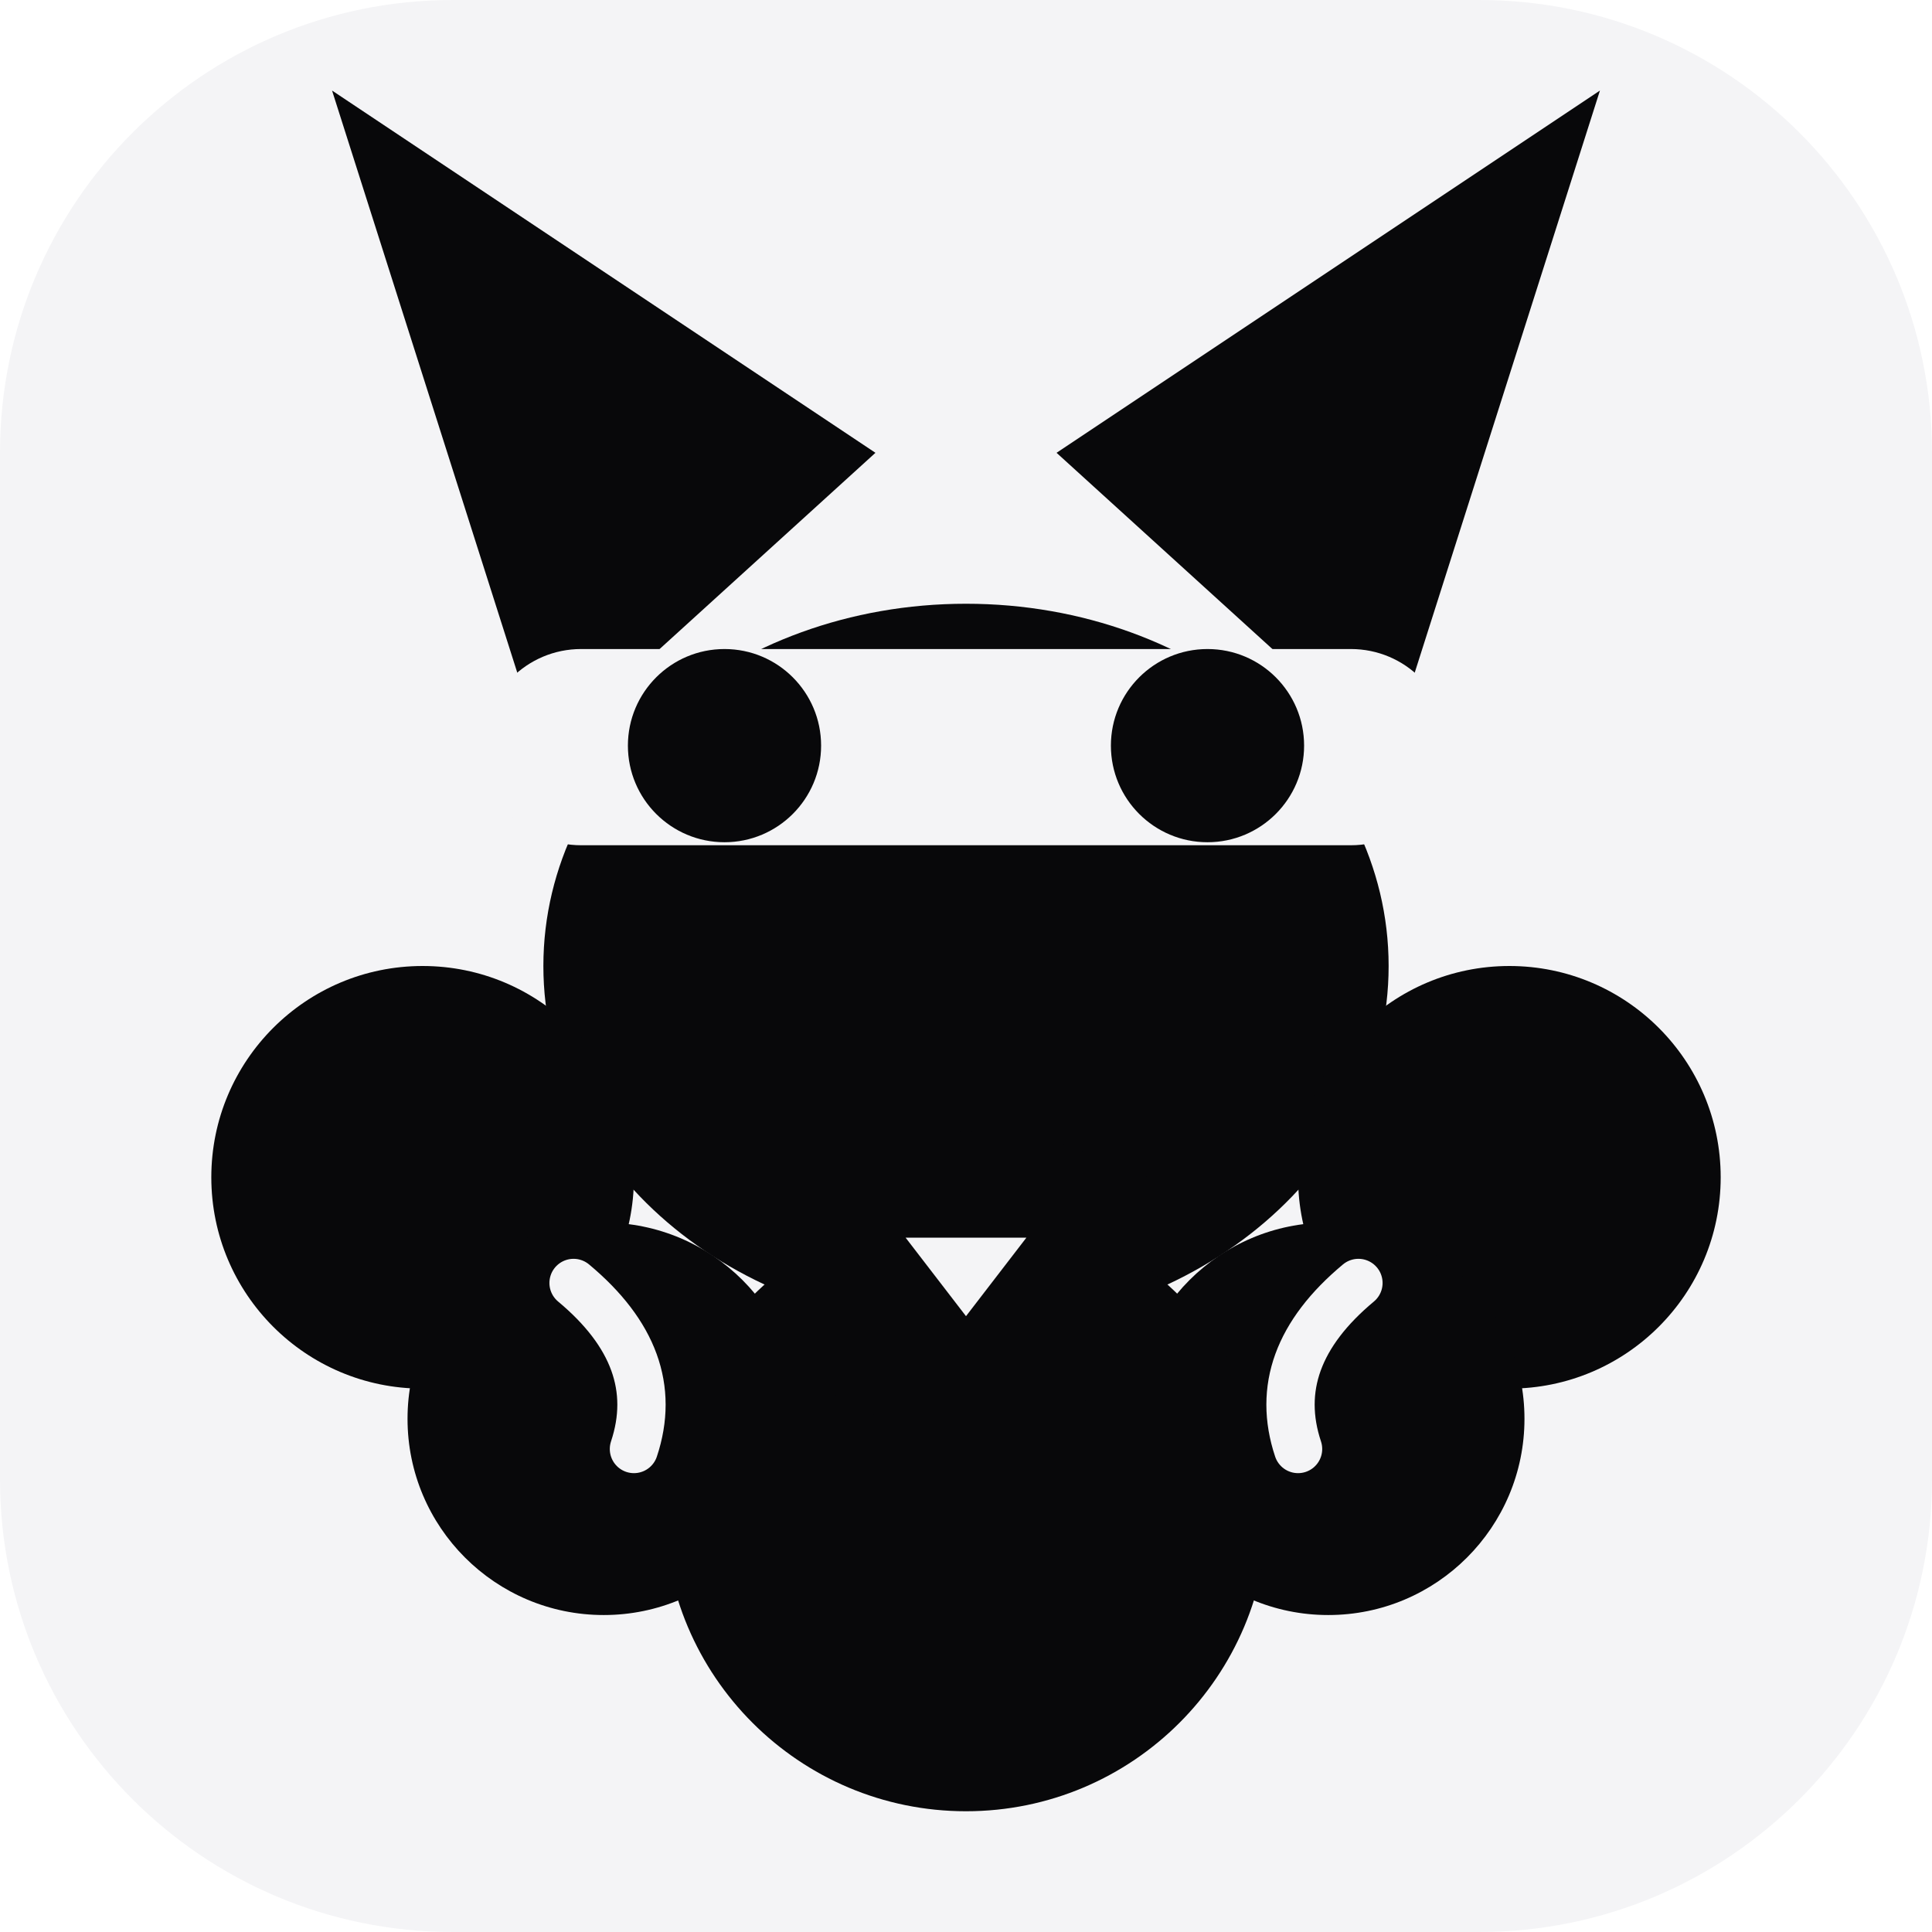
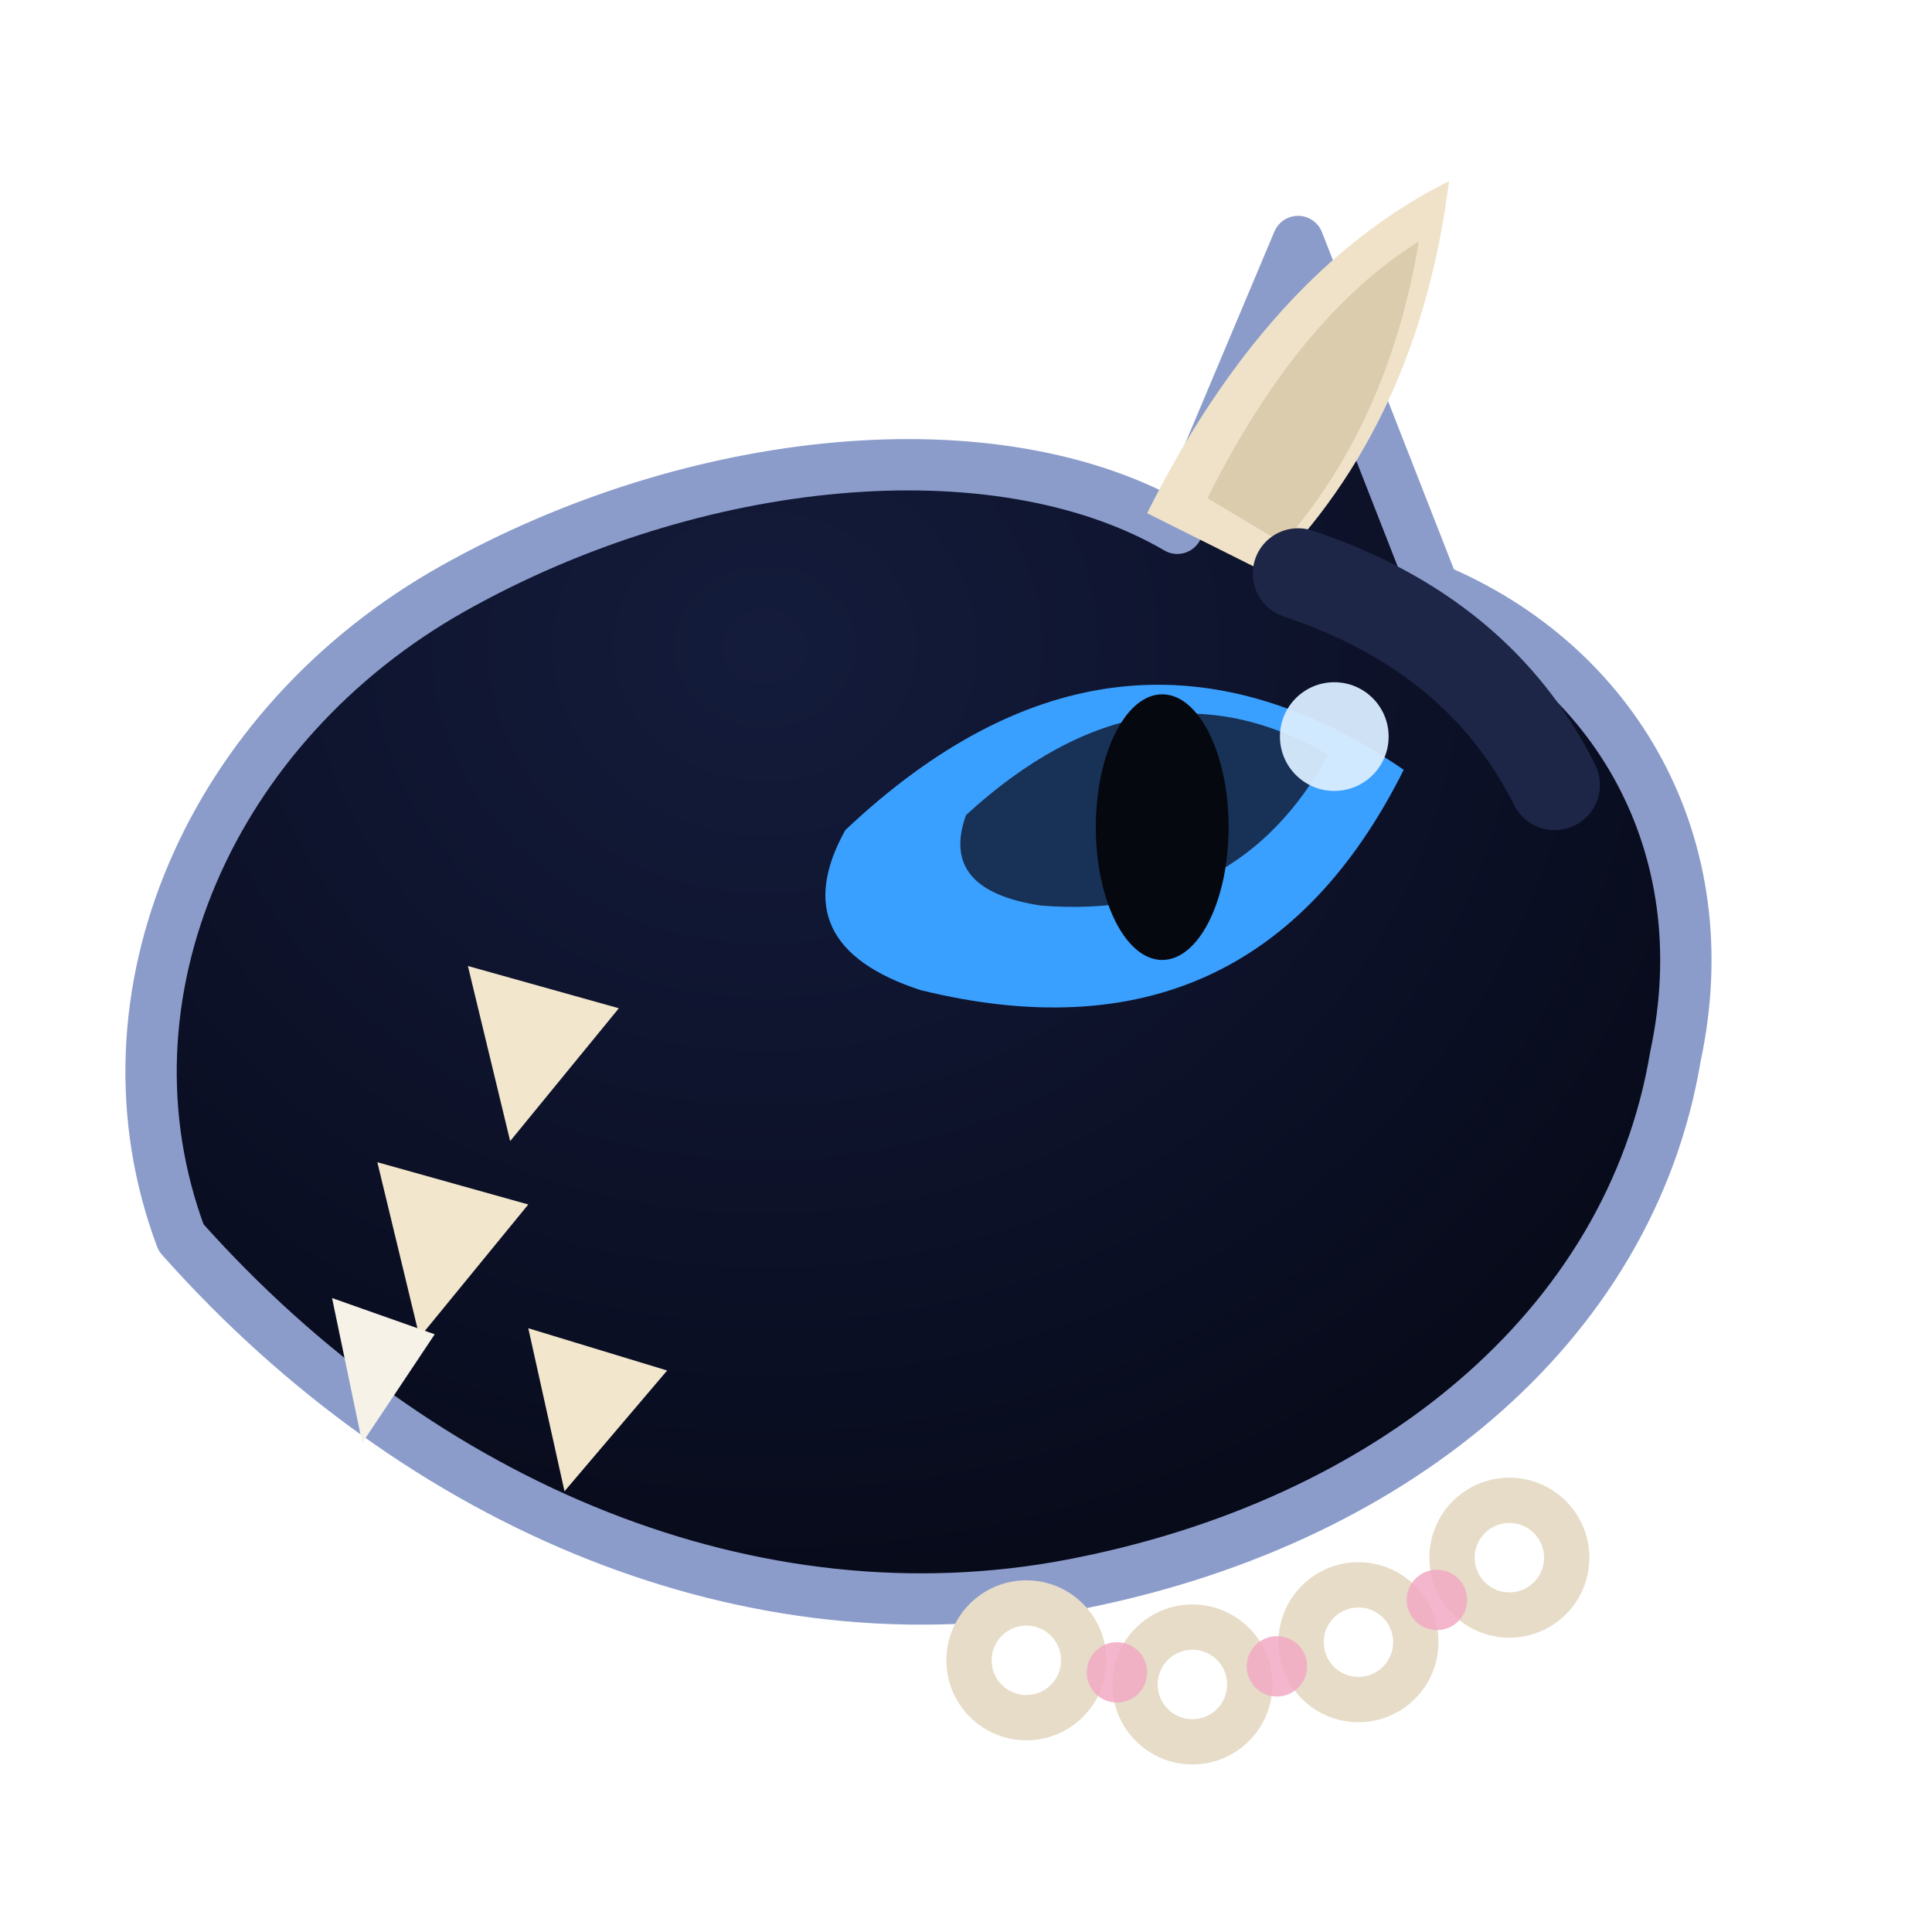
- <svg xmlns="http://www.w3.org/2000/svg" width="512" height="512" viewBox="0 0 64 64" role="img" aria-label="Sharp — novabeast mark">
-   <rect width="64" height="64" rx="15" fill="#f4f4f6" />
-   <g fill="#08080a">
-     <path d="M18 25 L11 3 L29 15 Z" />
-     <path d="M46 25 L53 3 L35 15 Z" />
-     <ellipse cx="32" cy="32" rx="14" ry="12" />
-     <circle cx="14" cy="39" r="7" />
-     <circle cx="50" cy="39" r="7" />
-     <circle cx="20" cy="47" r="6.5" />
-     <circle cx="44" cy="47" r="6.5" />
-     <circle cx="32" cy="50" r="10" />
-     <path d="M26 39 Q32 36 38 39 L38 45 Q32 50 26 45 Z" />
+ <svg xmlns="http://www.w3.org/2000/svg" width="512" height="512" viewBox="0 0 64 64" role="img" aria-label="Sharp — novabeast">
+   <defs>
+     <radialGradient id="fur" cx="40%" cy="30%" r="85%">
+       <stop offset="0" stop-color="#141c3c" />
+       <stop offset=".65" stop-color="#0a0e22" />
+       <stop offset="1" stop-color="#05070f" />
+     </radialGradient>
+   </defs>
+   <path d="M6 41 C3 33 7 24 15 19.5 C23 15 33 14 39 17.5 L43 8 L47.5 19.5 C53.5 22 57 28 55.5 35 C54 44 46 50.5 35.5 52.5 C25 54.5 14 50 6 41 Z" fill="url(#fur)" stroke="#8b9ccb" stroke-width="1.7" stroke-linejoin="round" />
+   <path d="M38 17 q4 -8 10 -11 q-1 8 -6 13 z" fill="#efe2c8" />
+   <path d="M40 16.5 q3 -6 7 -8.5 q-1 6 -4.5 10 z" fill="#c9b995" opacity=".55" />
+   <path d="M43 19 q6 2 8.5 7" fill="none" stroke="#1d2647" stroke-width="3" stroke-linecap="round" />
+   <path d="M28 27.5 q9 -8.5 18.5 -2 q-5 10 -16 7.3 q-4.6 -1.5 -2.5 -5.3 Z" fill="#3aa0ff" />
+   <path d="M32 27 q6 -5.5 12 -2 q-3 5.5 -9.5 5 q-3.4 -.5 -2.5 -3 Z" fill="#183257" />
+   <ellipse cx="38.5" cy="27.4" rx="2.2" ry="4.4" fill="#06080f" />
+   <circle cx="44.2" cy="24.4" r="1.8" fill="#d8ecff" opacity=".95" />
+   <g fill="#f2e6cd">
+     <path d="M15.5 32 l5 1.4 l-3.6 4.4 z" />
+     <path d="M12.5 38.5 l5 1.4 l-3.6 4.4 z" />
+     <path d="M17.5 44 l4.6 1.4 l-3.4 4 z" />
  </g>
-   <rect x="16" y="21.5" width="32" height="6.5" rx="3.25" fill="#f4f4f6" />
-   <circle cx="24" cy="24.7" r="3.2" fill="#08080a" />
-   <circle cx="40" cy="24.7" r="3.2" fill="#08080a" />
-   <path d="M30 41 L34 41 L32 43.6 Z" fill="#f4f4f6" />
-   <path d="M19 42.5 Q22 45 21 48" stroke="#f4f4f6" stroke-width="1.6" fill="none" stroke-linecap="round" />
-   <path d="M45 42.5 Q42 45 43 48" stroke="#f4f4f6" stroke-width="1.6" fill="none" stroke-linecap="round" />
+   <path d="M11 43 l3.4 1.2 l-2.4 3.6 z" fill="#f6f2e8" />
+   <g fill="none" stroke="#e6dcc8" stroke-width="1.5" stroke-linecap="round">
+     <circle cx="34" cy="55" r="1.9" />
+     <circle cx="39.5" cy="55.8" r="1.9" />
+     <circle cx="45" cy="54.4" r="1.9" />
+     <circle cx="50" cy="51.6" r="1.9" />
+   </g>
+   <g fill="#f2a9c4" opacity=".85">
+     <circle cx="37" cy="55.4" r="1" />
+     <circle cx="42.3" cy="55.2" r="1" />
+     <circle cx="47.6" cy="53" r="1" />
+   </g>
</svg>
